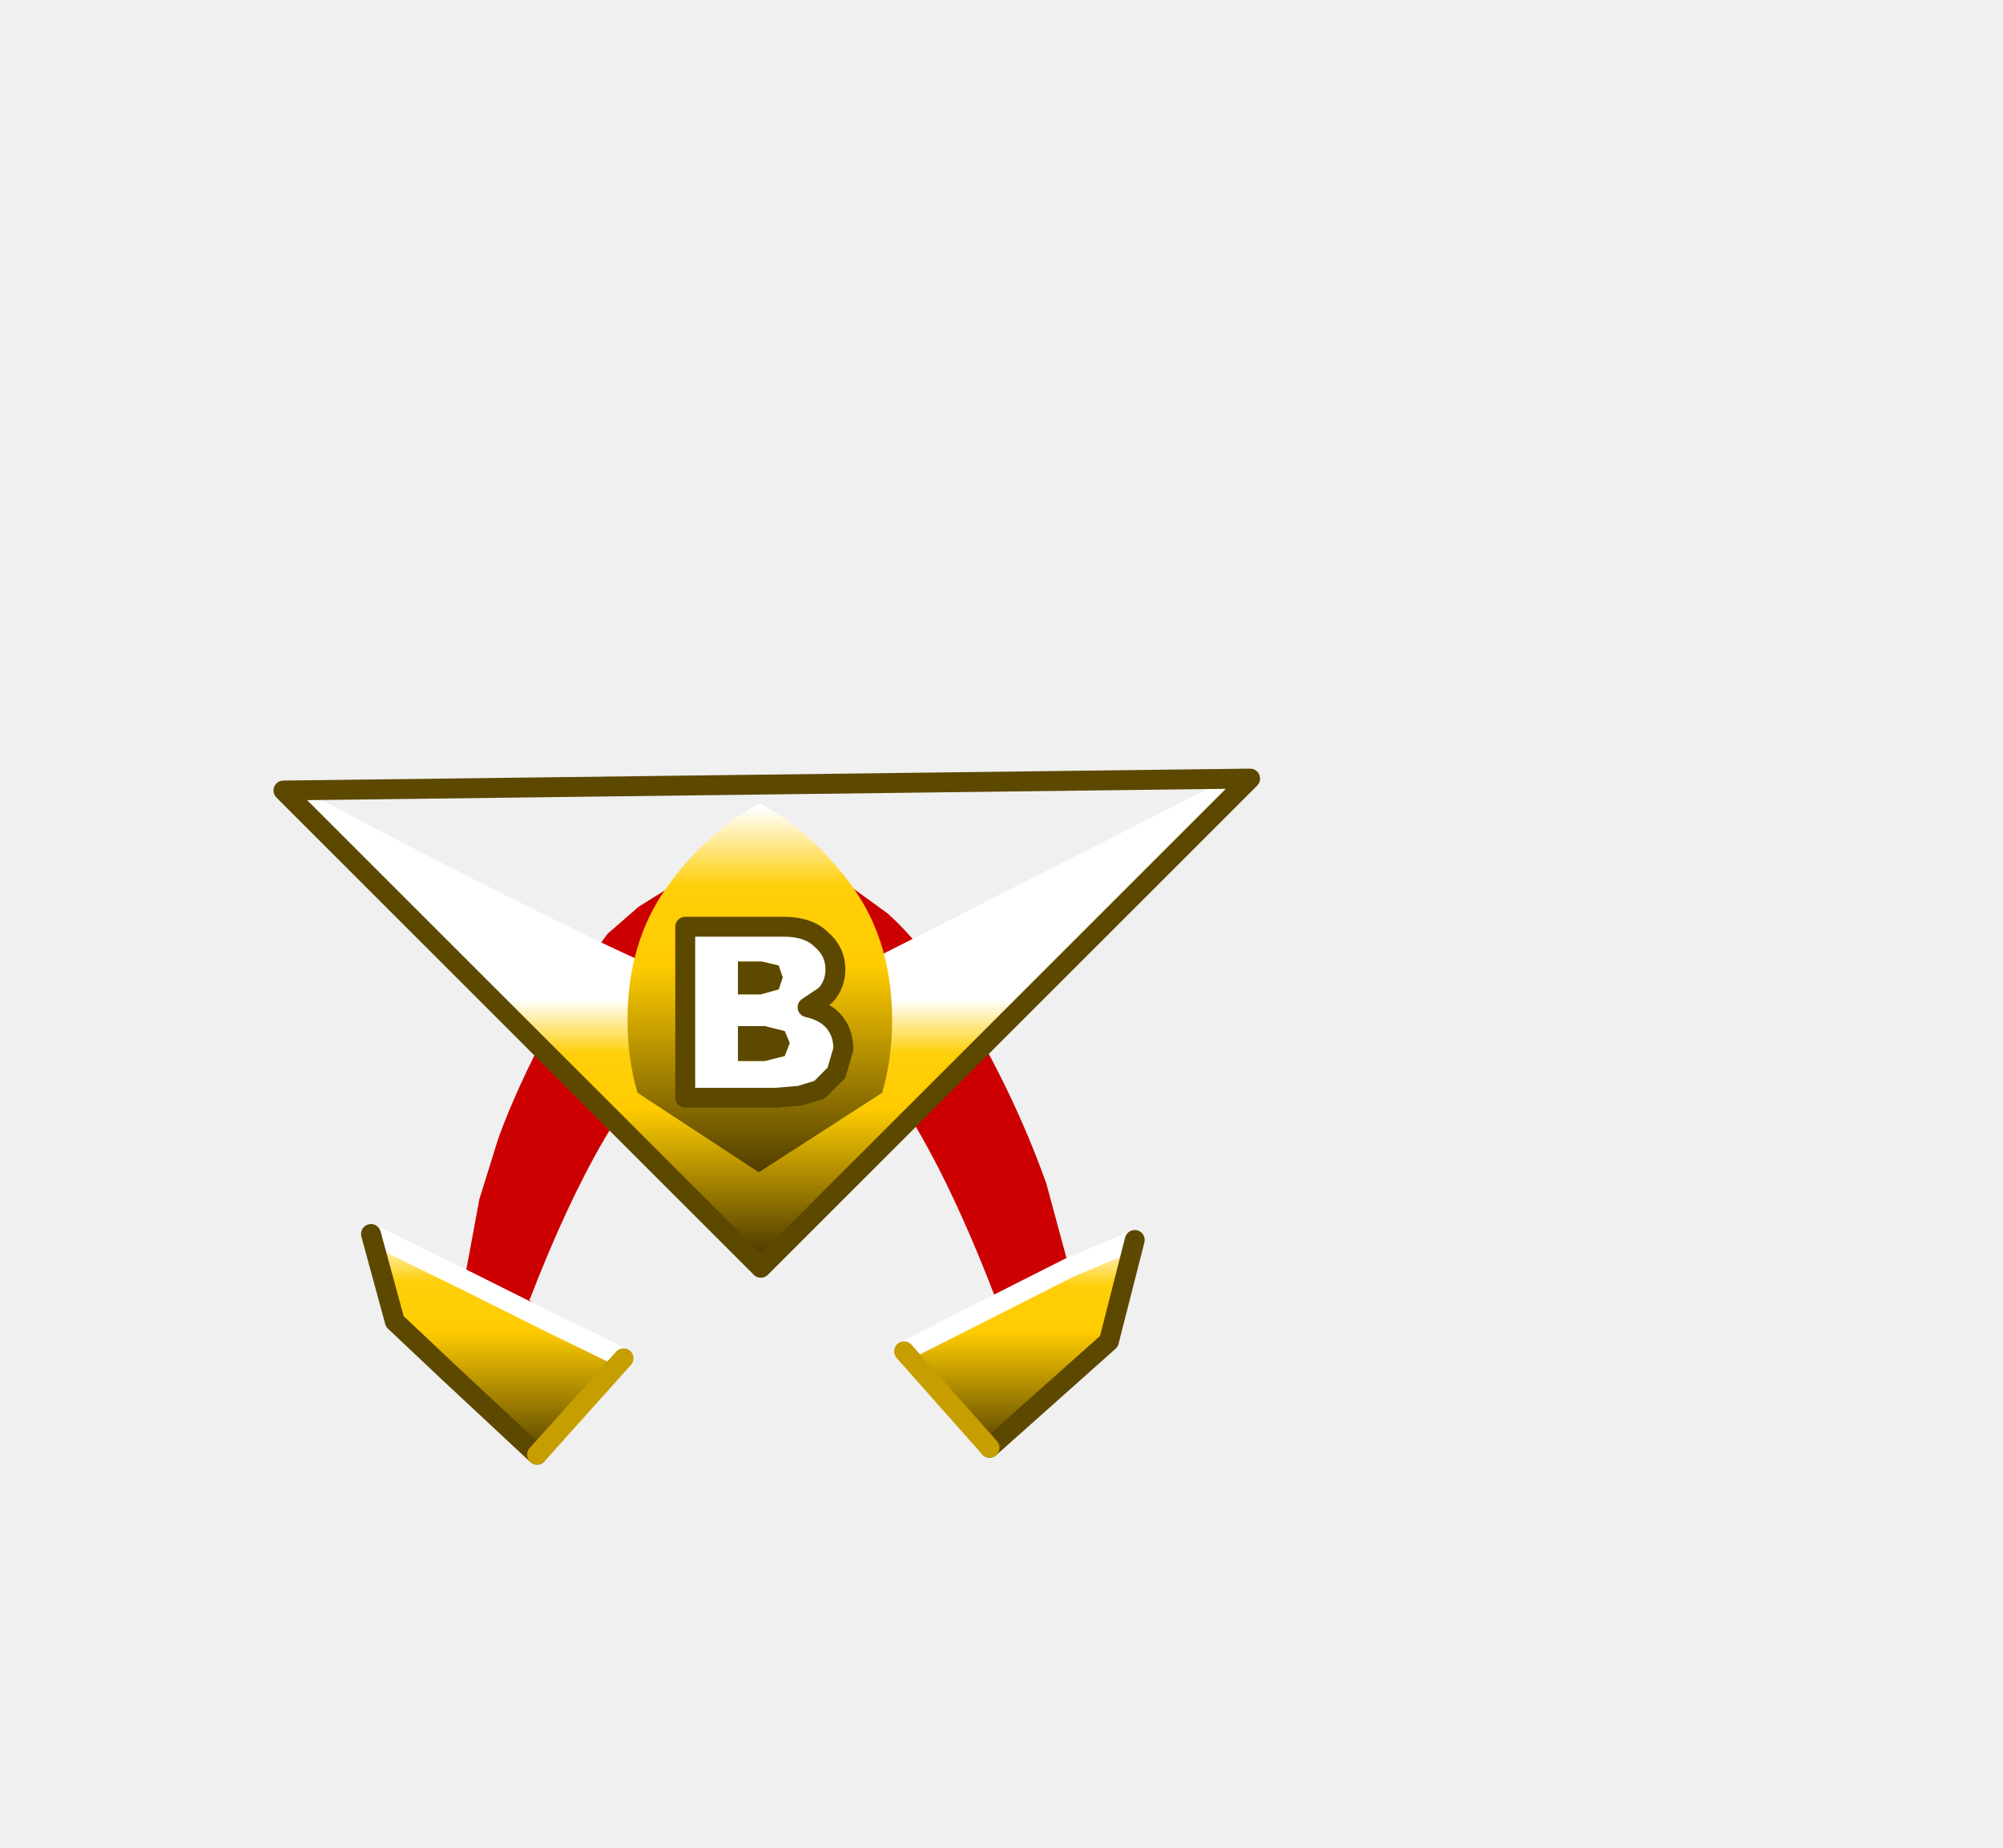
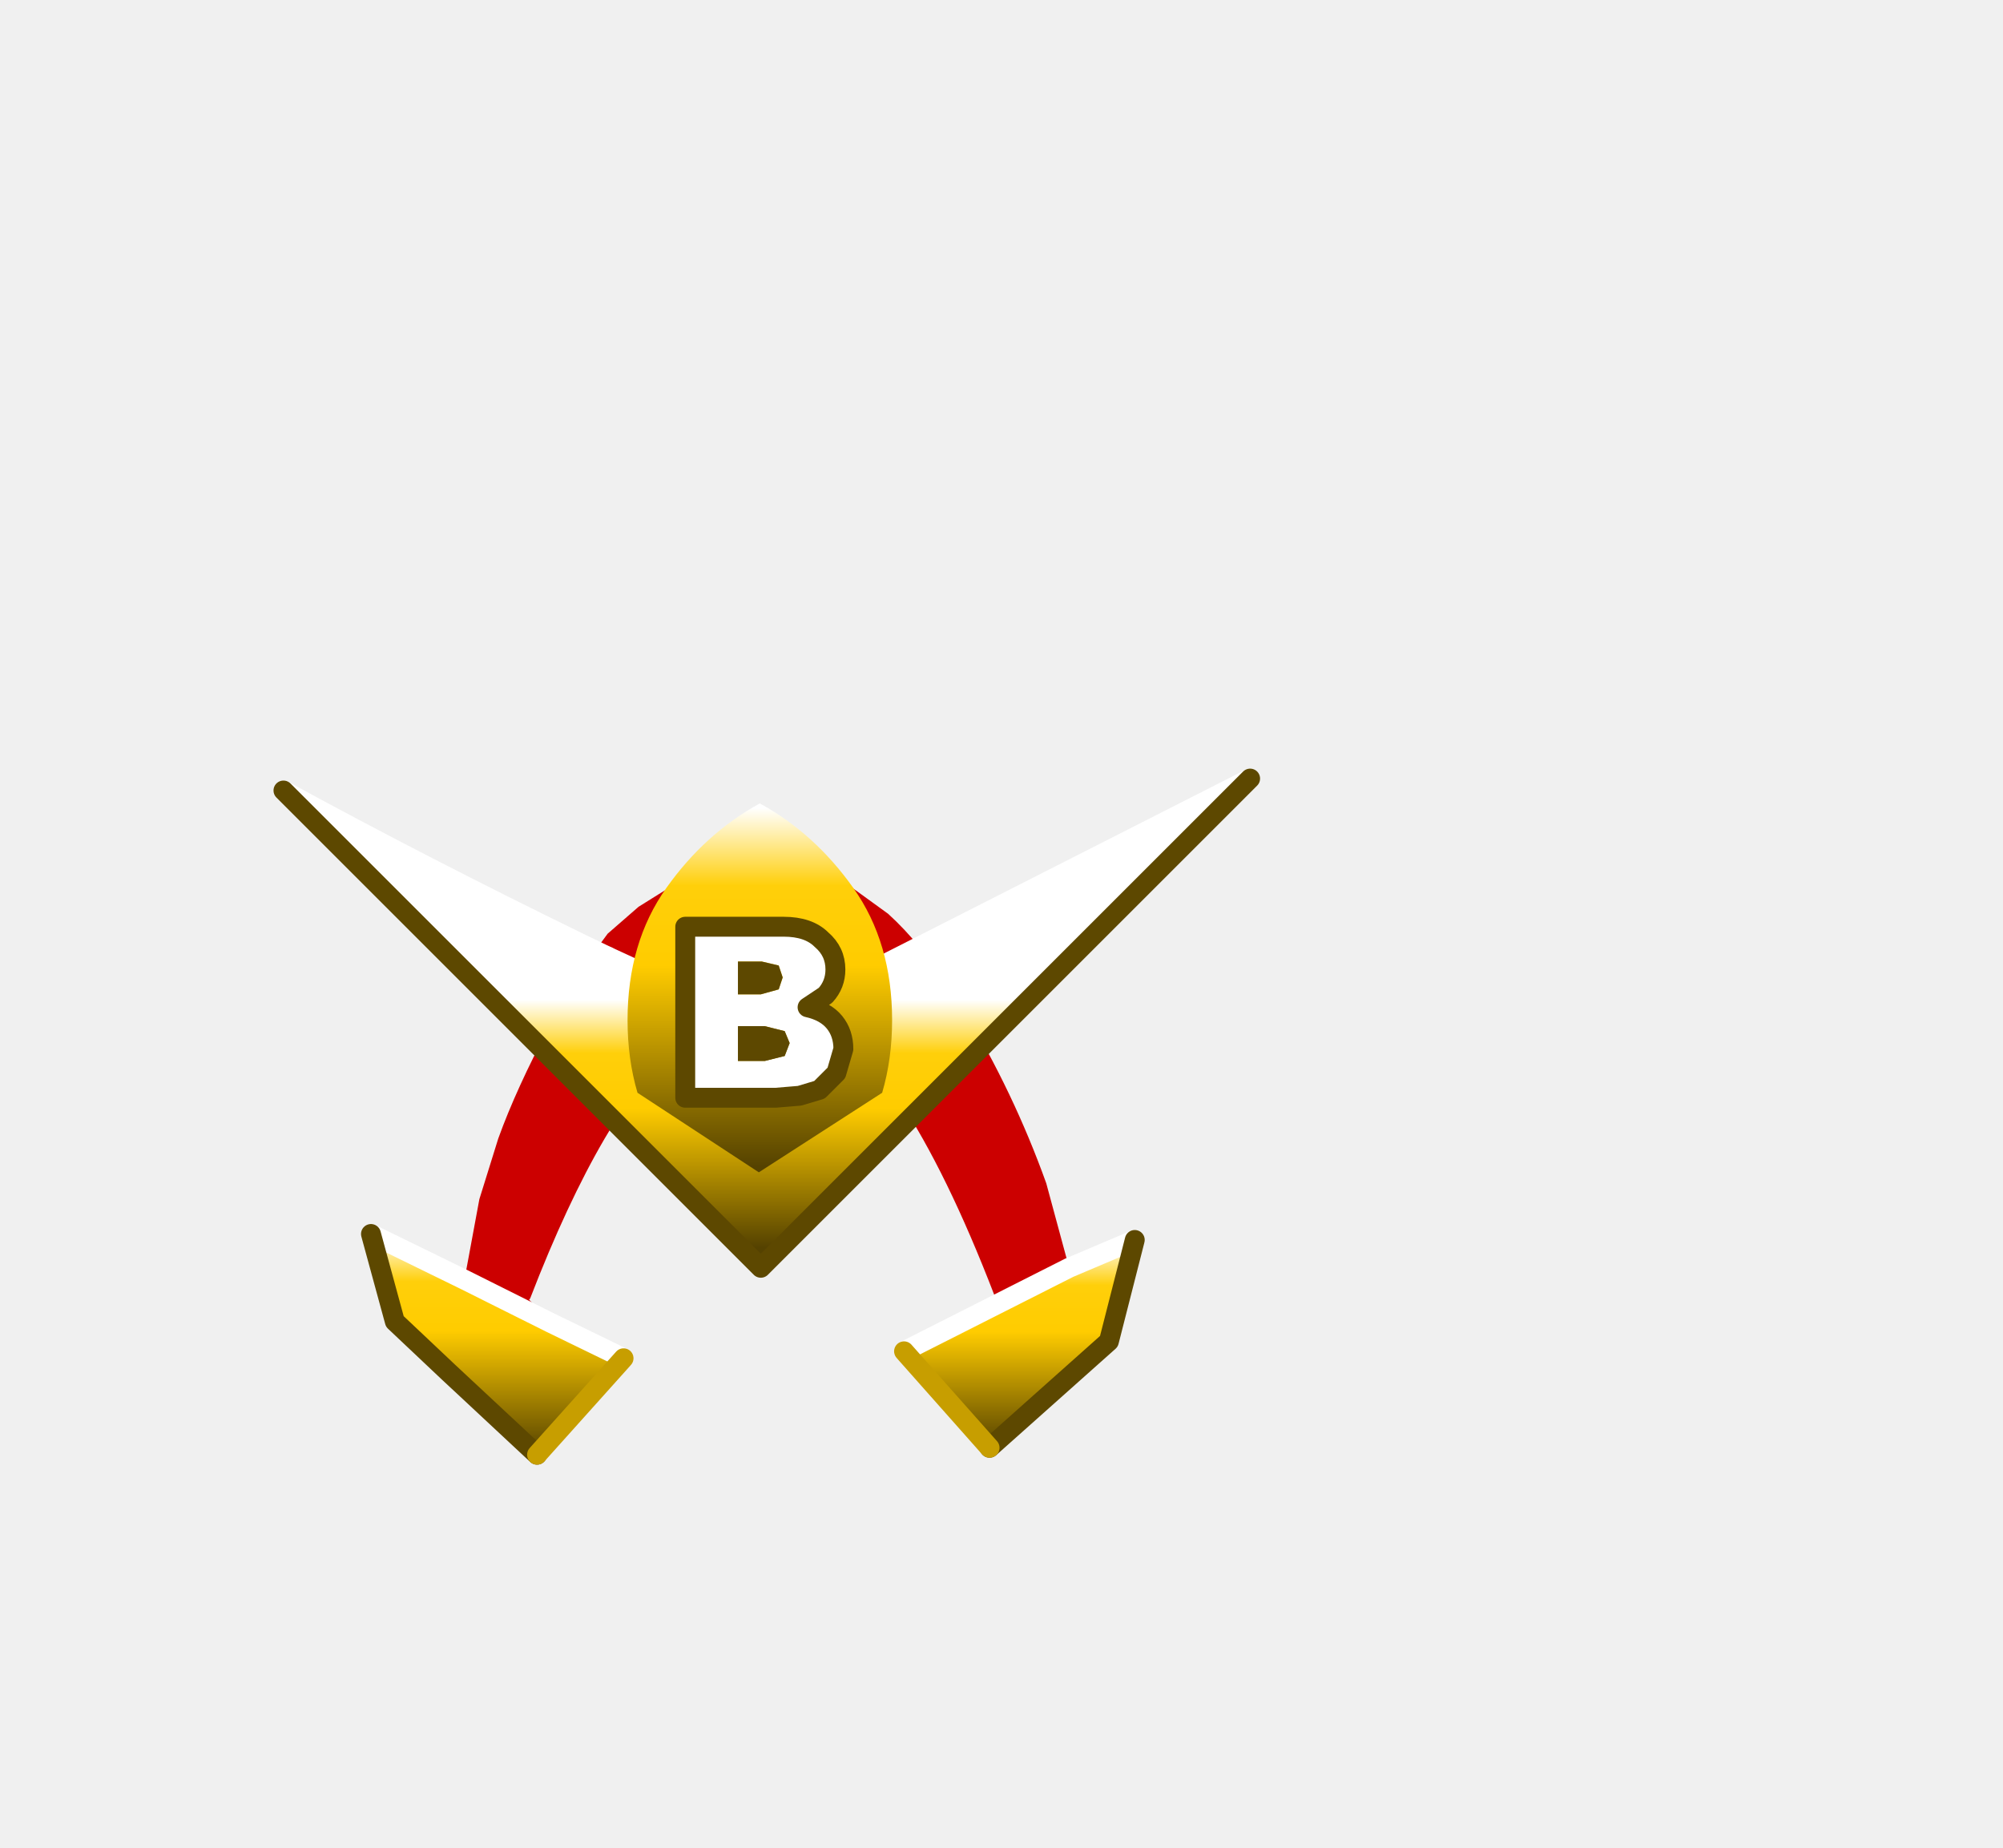
- <svg xmlns="http://www.w3.org/2000/svg" xmlns:xlink="http://www.w3.org/1999/xlink" height="92.9" width="100.7">
-   <use height="35" transform="translate(13.75 38.65)" width="49.6" xlink:href="#a" />
-   <defs>
+ <svg xmlns="http://www.w3.org/2000/svg" xmlns:xlink="http://www.w3.org/1999/xlink" height="92.9" width="100.7" version="1.1" id="svg895">
+   <use height="35" transform="translate(13.75 38.65)" width="49.6" xlink:href="#a" id="use824" />
+   <defs id="defs893">
    <linearGradient gradientTransform="matrix(0 -.0064 .0071 0 12.6 17.85)" gradientUnits="userSpaceOnUse" id="b" spreadMethod="pad" x1="-819.2" x2="819.2">
-       <stop offset="0" stop-color="#554200" />
-       <stop offset=".561" stop-color="#fc0" />
-       <stop offset=".784" stop-color="#ffcf0a" />
-       <stop offset="1" stop-color="#fff" />
+       <stop offset="0" stop-color="#554200" id="stop826" />
+       <stop offset=".561" stop-color="#fc0" id="stop828" />
+       <stop offset=".784" stop-color="#ffcf0a" id="stop830" />
+       <stop offset="1" stop-color="#fff" id="stop832" />
    </linearGradient>
    <linearGradient gradientTransform="matrix(0 -.0068 .0078 0 -13.65 17.85)" gradientUnits="userSpaceOnUse" id="c" spreadMethod="pad" x1="-819.2" x2="819.2">
-       <stop offset="0" stop-color="#554200" />
-       <stop offset=".561" stop-color="#fc0" />
-       <stop offset=".784" stop-color="#ffcf0a" />
-       <stop offset="1" stop-color="#fff" />
+       <stop offset="0" stop-color="#554200" id="stop835" />
+       <stop offset=".561" stop-color="#fc0" id="stop837" />
+       <stop offset=".784" stop-color="#ffcf0a" id="stop839" />
+       <stop offset="1" stop-color="#fff" id="stop841" />
    </linearGradient>
    <linearGradient gradientTransform="matrix(0 -.0076 .0297 0 -.75 6.75)" gradientUnits="userSpaceOnUse" id="d" spreadMethod="pad" x1="-819.2" x2="819.2">
-       <stop offset="0" stop-color="#554200" />
-       <stop offset=".561" stop-color="#fc0" />
-       <stop offset=".784" stop-color="#ffcf0a" />
-       <stop offset="1" stop-color="#fff" />
+       <stop offset="0" stop-color="#554200" id="stop844" />
+       <stop offset=".561" stop-color="#fc0" id="stop846" />
+       <stop offset=".784" stop-color="#ffcf0a" id="stop848" />
+       <stop offset="1" stop-color="#fff" id="stop850" />
    </linearGradient>
    <linearGradient gradientTransform="matrix(0 -.011 .0113 0 -.45 -.1)" gradientUnits="userSpaceOnUse" id="e" spreadMethod="pad" x1="-819.2" x2="819.2">
-       <stop offset="0" stop-color="#554200" />
-       <stop offset=".561" stop-color="#fc0" />
-       <stop offset=".784" stop-color="#ffcf0a" />
-       <stop offset="1" stop-color="#fff" />
+       <stop offset="0" stop-color="#554200" id="stop853" />
+       <stop offset=".561" stop-color="#fc0" id="stop855" />
+       <stop offset=".784" stop-color="#ffcf0a" id="stop857" />
+       <stop offset="1" stop-color="#fff" id="stop859" />
    </linearGradient>
    <g id="a">
-       <path d="m-15.3 14.6.75-4.05.95-3.05q.9-2.5 2.6-5.7l.2-.4.4-.75 1.05-1.75 1.25-1.7 1.55-1.35 2-1.25 4.35-.8 2.45.2.65.2 1.1.55L6-3.8Q7.65-2.3 9.2.1l.55.85q2.55 4.2 4.2 8.8L15.1 14l-4.15 2.1.4-.7Q1.75-9.55-8.1 7.25l-.15.25q-1.9 3.25-3.75 8.05l-.05.05 1.05 1.15-4.3-2.15" fill="#c00" fill-rule="evenodd" transform="translate(24.9 11.1)" />
-       <path d="M10.95 16.1 15.1 14l3.3-1.4-1.3 5.1-6 5.35-4.3-4.85q2.95-.55 4.15-2.1" fill="url(#b)" fill-rule="evenodd" transform="translate(24.9 11.1)" />
-       <path d="m-15.3 14.6 4.3 2.15q1.5 1.3 3.7 1.8l-4.35 4.85-4.45-4.15-2.7-2.55-1.2-4.4 4.7 2.3" fill="url(#c)" fill-rule="evenodd" transform="translate(24.9 11.1)" />
-       <path d="M-11.65 23.4q-2.45-1.65-4.5-3.9l.05-.25 4.45 4.15" fill="#f36" fill-rule="evenodd" transform="translate(24.9 11.1)" />
-       <path d="m-15.3 14.6 4.3 2.15 3.7 1.8m18.25-2.45L15.1 14l3.3-1.4M6.8 18.2l4.15-2.1M-20 12.3l4.7 2.3" fill="none" stroke="#fff" stroke-linecap="round" stroke-linejoin="round" transform="translate(24.9 11.1)" />
-       <path d="m18.4 12.6-1.3 5.1-6 5.35m-27.2-3.8-2.7-2.55-1.2-4.4m3.9 6.95 4.45 4.15" fill="none" stroke="#5d4800" stroke-linecap="round" stroke-linejoin="round" transform="translate(24.9 11.1)" />
-       <path d="M11.1 23.05 6.8 18.2m-18.45 5.2 4.35-4.85" fill="none" stroke="#c79e00" stroke-linecap="round" stroke-linejoin="round" transform="translate(24.9 11.1)" />
-       <path d="M-24.4-10q6.95 3.8 15.05 7.75l1.25.6L-.4 1.9l24.6-12.5L-.4 14l-24-24" fill="url(#d)" fill-rule="evenodd" transform="translate(24.9 11.1)" />
-       <path d="M-24.4-10q6.95 3.8 15.05 7.75l1.25.6" fill="none" stroke="#fff" stroke-linecap="round" stroke-linejoin="round" transform="translate(24.9 11.1)" />
-       <path d="M-8.1-1.65-.4 1.9l24.6-12.5" fill="none" stroke="#fff" stroke-linecap="round" stroke-linejoin="round" transform="translate(24.9 11.1)" />
-       <path d="M24.2-10.6-.4 14l-24-24Z" fill="none" stroke="#5d4800" stroke-linecap="round" stroke-linejoin="round" transform="translate(24.9 11.1)" />
-       <path d="M-.45-9.35q2.75 1.5 4.7 4.25Q6.2-2.35 6.2 1.55q0 1.95-.5 3.65l-6.2 4-6.1-4q-.5-1.7-.5-3.65 0-3.9 1.95-6.65 1.95-2.75 4.7-4.25" fill="url(#e)" fill-rule="evenodd" transform="translate(24.9 11.1)" />
-       <path d="m.5-1.2-.85-.2h-1.2V.25H-.4L.5 0l.2-.6-.2-.6m2.15-1.3q.7.6.7 1.5 0 .75-.5 1.3l-.9.6q.9.2 1.35.75.45.55.45 1.35L3.4 4.2l-.85.85-1 .3-1.2.1H-4.2v-8.6H.75q1.25 0 1.9.65M.8 2.1l-1-.25h-1.35V3.6H-.2l1-.25.25-.65-.25-.6" fill="#fff" fill-rule="evenodd" transform="translate(24.9 11.1)" />
-       <path d="m.5-1.2.2.6-.2.6-.9.25h-1.15V-1.4h1.2l.85.2m.3 3.3.25.6-.25.65-1 .25h-1.35V1.85H-.2l1 .25" fill="#5d4800" fill-rule="evenodd" transform="translate(24.9 11.1)" />
-       <path d="M2.65-2.5q.7.6.7 1.5 0 .75-.5 1.3l-.9.6q.9.2 1.35.75.45.55.45 1.35L3.4 4.2l-.85.85-1 .3-1.2.1H-4.2v-8.6H.75q1.25 0 1.9.65Z" fill="none" stroke="#5d4800" stroke-linecap="round" stroke-linejoin="round" transform="translate(24.9 11.1)" />
+       <path d="m-15.3 14.6.75-4.05.95-3.05q.9-2.5 2.6-5.7l.2-.4.4-.75 1.05-1.75 1.25-1.7 1.55-1.35 2-1.25 4.35-.8 2.45.2.65.2 1.1.55L6-3.8Q7.65-2.3 9.2.1l.55.85q2.55 4.2 4.2 8.8L15.1 14l-4.15 2.1.4-.7Q1.75-9.55-8.1 7.25l-.15.25q-1.9 3.25-3.75 8.05l-.05.05 1.05 1.15-4.3-2.15" fill="#c00" fill-rule="evenodd" transform="translate(24.9 11.1)" id="path862" />
+       <path d="M10.95 16.1 15.1 14l3.3-1.4-1.3 5.1-6 5.35-4.3-4.85q2.95-.55 4.15-2.1" fill="url(#b)" fill-rule="evenodd" transform="translate(24.9 11.1)" id="path864" />
+       <path d="m-15.3 14.6 4.3 2.15q1.5 1.3 3.7 1.8l-4.35 4.85-4.45-4.15-2.7-2.55-1.2-4.4 4.7 2.3" fill="url(#c)" fill-rule="evenodd" transform="translate(24.9 11.1)" id="path866" />
+       <path d="M-11.65 23.4q-2.45-1.65-4.5-3.9l.05-.25 4.45 4.15" fill="#f36" fill-rule="evenodd" transform="translate(24.9 11.1)" id="path868" />
+       <path d="m-15.3 14.6 4.3 2.15 3.7 1.8m18.25-2.45L15.1 14l3.3-1.4M6.8 18.2l4.15-2.1M-20 12.3l4.7 2.3" fill="none" stroke="#fff" stroke-linecap="round" stroke-linejoin="round" transform="translate(24.9 11.1)" id="path870" />
+       <path d="m18.4 12.6-1.3 5.1-6 5.35m-27.2-3.8-2.7-2.55-1.2-4.4m3.9 6.95 4.45 4.15" fill="none" stroke="#5d4800" stroke-linecap="round" stroke-linejoin="round" transform="translate(24.9 11.1)" id="path872" />
+       <path d="M11.1 23.05 6.8 18.2m-18.45 5.2 4.35-4.85" fill="none" stroke="#c79e00" stroke-linecap="round" stroke-linejoin="round" transform="translate(24.9 11.1)" id="path874" />
+       <path d="M-24.4-10q6.95 3.8 15.05 7.75l1.25.6L-.4 1.9l24.6-12.5L-.4 14l-24-24" fill="url(#d)" fill-rule="evenodd" transform="translate(24.9 11.1)" id="path876" />
+       <path d="M-24.4-10q6.95 3.8 15.05 7.75l1.25.6" fill="none" stroke="#fff" stroke-linecap="round" stroke-linejoin="round" transform="translate(24.9 11.1)" id="path878" />
+       <path d="M-8.1-1.65-.4 1.9l24.6-12.5" fill="none" stroke="#fff" stroke-linecap="round" stroke-linejoin="round" transform="translate(24.9 11.1)" id="path880" />
+       <path d="M 24.2,-10.6 -0.4,14 l -24,-24" fill="none" stroke="#5d4800" stroke-linecap="round" stroke-linejoin="round" transform="translate(24.9,11.1)" id="path882" />
+       <path d="M-.45-9.35q2.75 1.5 4.7 4.25Q6.2-2.35 6.2 1.55q0 1.95-.5 3.65l-6.2 4-6.1-4q-.5-1.7-.5-3.65 0-3.9 1.95-6.65 1.95-2.75 4.7-4.25" fill="url(#e)" fill-rule="evenodd" transform="translate(24.9 11.1)" id="path884" />
+       <path d="m.5-1.2-.85-.2h-1.2V.25H-.4L.5 0l.2-.6-.2-.6m2.15-1.3q.7.6.7 1.5 0 .75-.5 1.3l-.9.6q.9.2 1.35.75.45.55.45 1.35L3.4 4.2l-.85.85-1 .3-1.2.1H-4.2v-8.6H.75q1.25 0 1.9.65M.8 2.1l-1-.25h-1.35V3.6H-.2l1-.25.25-.65-.25-.6" fill="#fff" fill-rule="evenodd" transform="translate(24.9 11.1)" id="path886" />
+       <path d="m.5-1.2.2.6-.2.6-.9.25h-1.15V-1.4h1.2l.85.2m.3 3.3.25.6-.25.65-1 .25h-1.35V1.85H-.2l1 .25" fill="#5d4800" fill-rule="evenodd" transform="translate(24.9 11.1)" id="path888" />
+       <path d="M2.65-2.5q.7.6.7 1.5 0 .75-.5 1.3l-.9.6q.9.2 1.35.75.45.55.45 1.35L3.4 4.2l-.85.85-1 .3-1.2.1H-4.2v-8.6H.75q1.25 0 1.9.65Z" fill="none" stroke="#5d4800" stroke-linecap="round" stroke-linejoin="round" transform="translate(24.9 11.1)" id="path890" />
    </g>
  </defs>
</svg>
